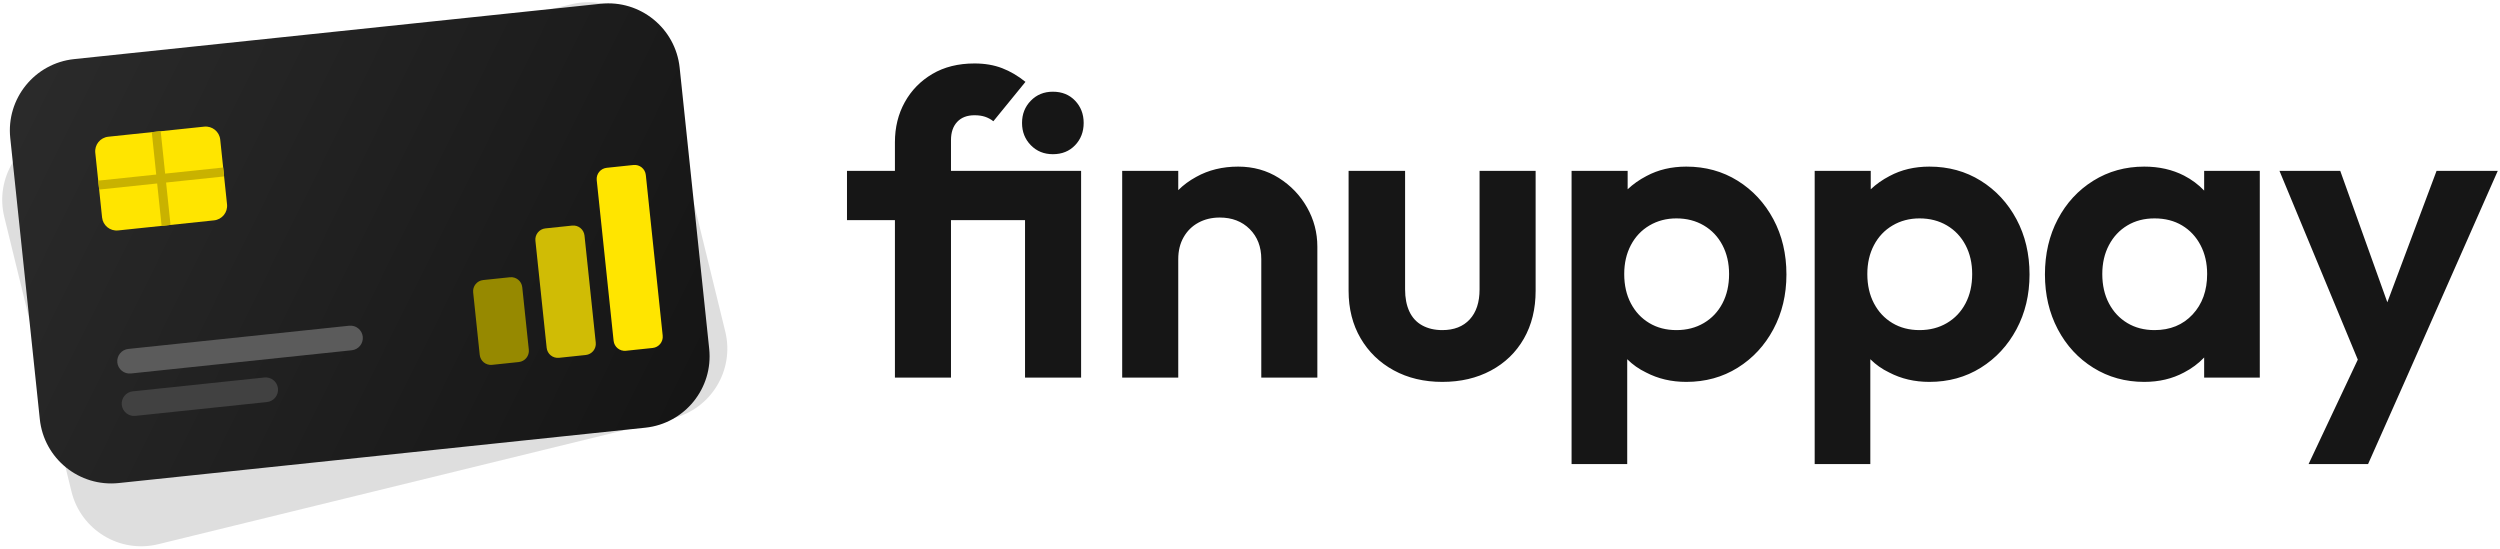
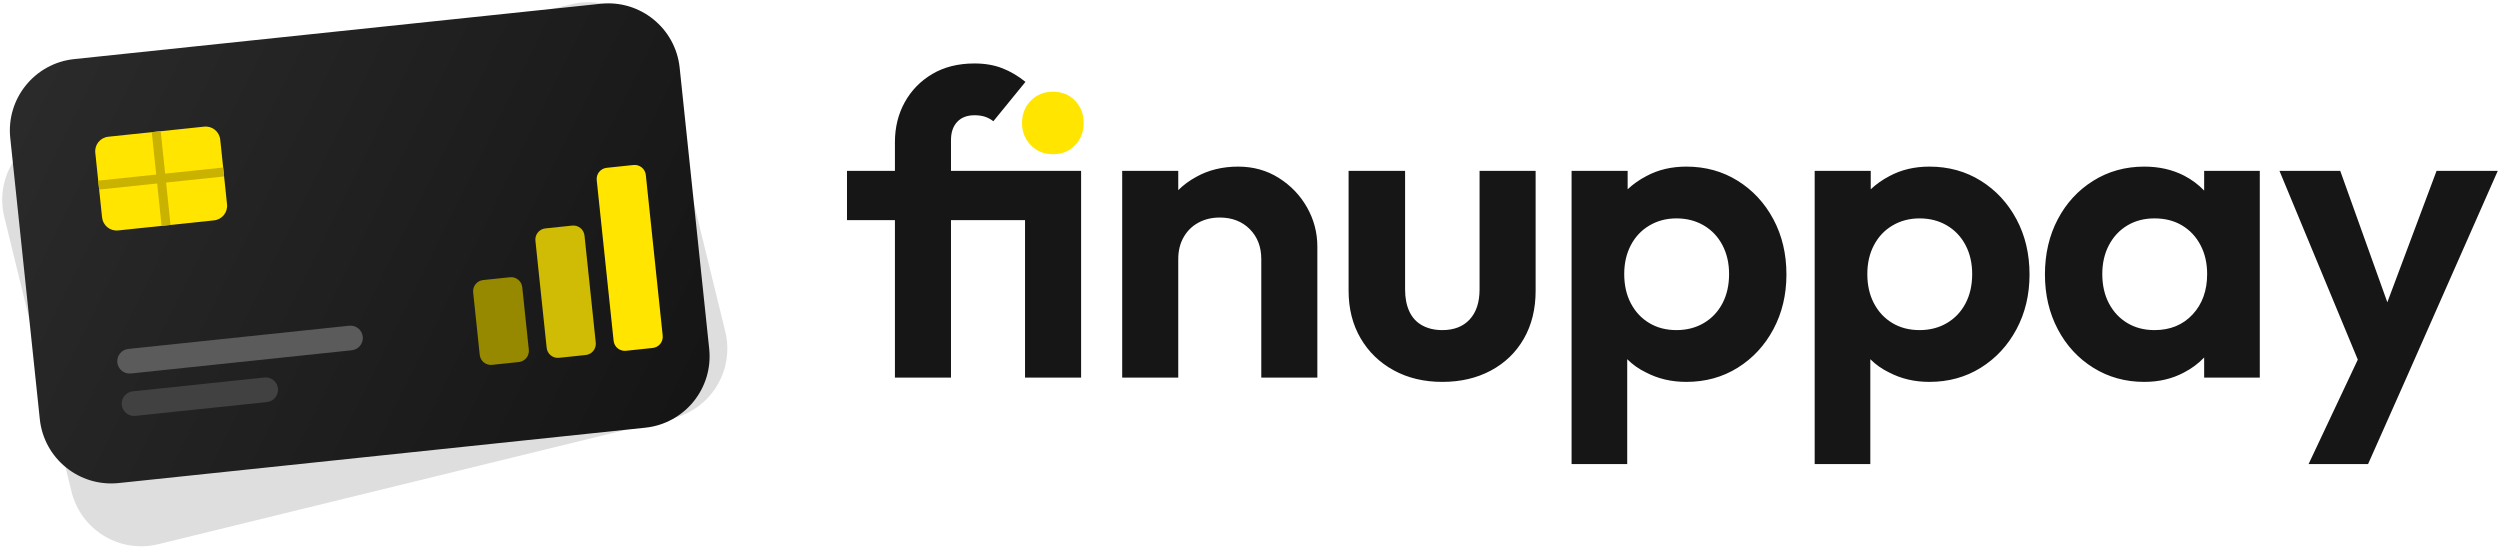
<svg xmlns="http://www.w3.org/2000/svg" viewBox="14.83 12.53 2228.56 488.94" width="2228.56" height="488.94" role="img" aria-label="finuppay">
  <defs>
    <linearGradient id="finuppay-card-for-light-bg" x1="0" y1="0" x2="600" y2="380" gradientUnits="userSpaceOnUse">
      <stop offset="0" stop-color="#2B2B2B" />
      <stop offset="1" stop-color="#141414" />
    </linearGradient>
  </defs>
  <g transform="translate(340.0 257.0) rotate(-13.75) translate(-300.0 -190.0)">
    <rect width="600" height="380" rx="64" fill="#000000" fill-opacity="0.13" />
  </g>
  <g transform="translate(335.5 229.5) rotate(-6.0) translate(-300.0 -190.0)">
    <rect width="600" height="380" rx="64" fill="url(#finuppay-card-for-light-bg)" />
    <rect x="74" y="72" width="112" height="84" rx="13" fill="#FFE500" />
    <path d="M130 72V156M74 114H186" stroke="#C9B200" stroke-width="8" />
    <rect x="396" y="234" width="44" height="76" rx="10" fill="#968900" />
    <rect x="456" y="194" width="44" height="116" rx="10" fill="#D0BC05" />
    <rect x="516" y="146" width="44" height="164" rx="10" fill="#FFE500" />
    <rect x="74" y="262" width="220" height="22" rx="11" fill="#5B5B5B" />
    <rect x="74" y="300" width="140" height="22" rx="11" fill="#414141" />
  </g>
-   <path transform="translate(766.04 349.14) scale(0.381523)" d="M122 0V-368H10V-483H122V-550Q122 -602 145.0 -643.5Q168 -685 209.5 -709.5Q251 -734 308 -734Q344 -734 372.5 -723.0Q401 -712 427 -691L352 -599Q343 -606 332.5 -609.5Q322 -613 308 -613Q282 -613 267.5 -597.5Q253 -582 253 -555V-483H557V0H426V-368H253V0ZM491 -522Q460 -522 439.5 -543.0Q419 -564 419.0 -595.0Q419 -626 439.5 -647.0Q460 -668 491 -668Q523 -668 543.0 -647.0Q563 -626 563.0 -595.0Q563 -564 543.0 -543.0Q523 -522 491 -522ZM978.0 0V-277Q978.0 -320 951.0 -347.0Q924.0 -374 881.0 -374Q853.0 -374 831.0 -362.0Q809.0 -350 796.5 -328.0Q784.0 -306 784.0 -277V0H653.0V-483H784.0V-438Q802.0 -456 826.0 -469Q869.0 -493 924.0 -493Q977.0 -493 1019.0 -466.5Q1061.0 -440 1085.0 -397.5Q1109.0 -355 1109.0 -306V0ZM1401.0 10Q1337.0 10 1287.5 -17.0Q1238.0 -44 1210.0 -92.0Q1182.0 -140 1182.0 -203V-483H1314.0V-206Q1314.0 -176 1324.0 -154.5Q1334.0 -133 1354.0 -122.0Q1374.0 -111 1401.0 -111Q1442.0 -111 1465.0 -136.0Q1488.0 -161 1488.0 -206V-483H1619.0V-203Q1619.0 -139 1591.5 -91.0Q1564.0 -43 1514.5 -16.5Q1465.0 10 1401.0 10ZM1971.0 10Q1919.0 10 1877.0 -12Q1852.0 -24 1833.0 -43V202H1703.0V-483H1834.0V-440Q1853.0 -458 1878.0 -471Q1919.0 -493 1971.0 -493Q2038.0 -493 2091.0 -460.0Q2144.0 -427 2174.5 -370.0Q2205.0 -313 2205.0 -241Q2205.0 -170 2174.5 -113.0Q2144.0 -56 2091.0 -23.0Q2038.0 10 1971.0 10ZM1948.0 -111Q1984.0 -111 2012.0 -127.5Q2040.0 -144 2055.5 -173.5Q2071.0 -203 2071.0 -242Q2071.0 -280 2055.5 -309.5Q2040.0 -339 2012.0 -355.5Q1984.0 -372 1948.0 -372Q1913.0 -372 1885.0 -355.5Q1857.0 -339 1841.5 -309.5Q1826.0 -280 1826.0 -242Q1826.0 -203 1841.5 -173.5Q1857.0 -144 1884.5 -127.5Q1912.0 -111 1948.0 -111ZM2539.0 10Q2487.0 10 2445.0 -12Q2420.0 -24 2401.0 -43V202H2271.0V-483H2402.0V-440Q2421.0 -458 2446.0 -471Q2487.0 -493 2539.0 -493Q2606.0 -493 2659.0 -460.0Q2712.0 -427 2742.5 -370.0Q2773.0 -313 2773.0 -241Q2773.0 -170 2742.5 -113.0Q2712.0 -56 2659.0 -23.0Q2606.0 10 2539.0 10ZM2516.0 -111Q2552.0 -111 2580.0 -127.5Q2608.0 -144 2623.5 -173.5Q2639.0 -203 2639.0 -242Q2639.0 -280 2623.5 -309.5Q2608.0 -339 2580.0 -355.5Q2552.0 -372 2516.0 -372Q2481.0 -372 2453.0 -355.5Q2425.0 -339 2409.5 -309.5Q2394.0 -280 2394.0 -242Q2394.0 -203 2409.5 -173.5Q2425.0 -144 2452.5 -127.5Q2480.0 -111 2516.0 -111ZM3041.0 10Q2975.0 10 2922.0 -23.0Q2869.0 -56 2839.0 -113.0Q2809.0 -170 2809.0 -241Q2809.0 -313 2839.0 -370.0Q2869.0 -427 2922.0 -460.0Q2975.0 -493 3041.0 -493Q3093.0 -493 3134.0 -472Q3161.0 -458 3181.0 -437V-483H3311.0V0H3181.0V-47Q3161.0 -26 3134.0 -12Q3093.0 10 3041.0 10ZM3065.0 -111Q3120.0 -111 3154.0 -147.5Q3188.0 -184 3188.0 -242Q3188.0 -280 3172.5 -309.5Q3157.0 -339 3129.5 -355.5Q3102.0 -372 3065.0 -372Q3029.0 -372 3001.5 -355.5Q2974.0 -339 2958.5 -309.5Q2943.0 -280 2943.0 -242Q2943.0 -203 2958.5 -173.5Q2974.0 -144 3001.5 -127.5Q3029.0 -111 3065.0 -111ZM3425.0 202 3540.0 -42 3357.0 -483H3499.0L3609.0 -176L3724.0 -483H3867.0L3652.0 4L3564.0 202Z" fill="#161616" />
+   <g transform="translate(766.04 349.14) scale(0.381523)">
+     <path d="M122 0V-368H10V-483H122V-550Q122 -602 145.0 -643.5Q168 -685 209.5 -709.5Q251 -734 308 -734Q344 -734 372.5 -723.0Q401 -712 427 -691L352 -599Q343 -606 332.5 -609.5Q322 -613 308 -613Q282 -613 267.5 -597.5Q253 -582 253 -555V-483H557V0H426V-368H253V0ZM978.0 0V-277Q978.0 -320 951.0 -347.0Q924.0 -374 881.0 -374Q853.0 -374 831.0 -362.0Q809.0 -350 796.5 -328.0Q784.0 -306 784.0 -277V0H653.0V-483H784.0V-438Q802.0 -456 826.0 -469Q869.0 -493 924.0 -493Q977.0 -493 1019.0 -466.5Q1061.0 -440 1085.0 -397.5Q1109.0 -355 1109.0 -306V0ZM1401.0 10Q1337.0 10 1287.5 -17.0Q1238.0 -44 1210.0 -92.0Q1182.0 -140 1182.0 -203V-483H1314.0V-206Q1314.0 -176 1324.0 -154.5Q1334.0 -133 1354.0 -122.0Q1374.0 -111 1401.0 -111Q1442.0 -111 1465.0 -136.0Q1488.0 -161 1488.0 -206V-483H1619.0V-203Q1619.0 -139 1591.5 -91.0Q1564.0 -43 1514.5 -16.5Q1465.0 10 1401.0 10ZM1971.0 10Q1919.0 10 1877.0 -12Q1852.0 -24 1833.0 -43V202H1703.0V-483H1834.0V-440Q1853.0 -458 1878.0 -471Q1919.0 -493 1971.0 -493Q2038.0 -493 2091.0 -460.0Q2144.0 -427 2174.5 -370.0Q2205.0 -313 2205.0 -241Q2205.0 -170 2174.5 -113.0Q2144.0 -56 2091.0 -23.0Q2038.0 10 1971.0 10ZM1948.0 -111Q1984.0 -111 2012.0 -127.5Q2040.0 -144 2055.5 -173.5Q2071.0 -203 2071.0 -242Q2071.0 -280 2055.5 -309.5Q2040.0 -339 2012.0 -355.5Q1984.0 -372 1948.0 -372Q1913.0 -372 1885.0 -355.5Q1857.0 -339 1841.5 -309.5Q1826.0 -280 1826.0 -242Q1826.0 -203 1841.5 -173.5Q1857.0 -144 1884.5 -127.5Q1912.0 -111 1948.0 -111ZM2539.0 10Q2487.0 10 2445.0 -12Q2420.0 -24 2401.0 -43V202H2271.0V-483H2402.0V-440Q2421.0 -458 2446.0 -471Q2487.0 -493 2539.0 -493Q2606.0 -493 2659.0 -460.0Q2712.0 -427 2742.5 -370.0Q2773.0 -313 2773.0 -241Q2773.0 -170 2742.5 -113.0Q2712.0 -56 2659.0 -23.0Q2606.0 10 2539.0 10ZM2516.0 -111Q2552.0 -111 2580.0 -127.5Q2608.0 -144 2623.5 -173.5Q2639.0 -203 2639.0 -242Q2639.0 -280 2623.5 -309.5Q2608.0 -339 2580.0 -355.5Q2552.0 -372 2516.0 -372Q2481.0 -372 2453.0 -355.5Q2425.0 -339 2409.5 -309.5Q2394.0 -280 2394.0 -242Q2394.0 -203 2409.5 -173.5Q2425.0 -144 2452.5 -127.5Q2480.0 -111 2516.0 -111ZM3041.0 10Q2975.0 10 2922.0 -23.0Q2869.0 -56 2839.0 -113.0Q2809.0 -170 2809.0 -241Q2809.0 -313 2839.0 -370.0Q2869.0 -427 2922.0 -460.0Q2975.0 -493 3041.0 -493Q3093.0 -493 3134.0 -472Q3161.0 -458 3181.0 -437V-483H3311.0V0H3181.0V-47Q3161.0 -26 3134.0 -12Q3093.0 10 3041.0 10ZM3065.0 -111Q3120.0 -111 3154.0 -147.5Q3188.0 -184 3188.0 -242Q3188.0 -280 3172.5 -309.5Q3157.0 -339 3129.5 -355.5Q3102.0 -372 3065.0 -372Q3029.0 -372 3001.5 -355.5Q2974.0 -339 2958.5 -309.5Q2943.0 -280 2943.0 -242Q2943.0 -203 2958.5 -173.5Q2974.0 -144 3001.5 -127.5Q3029.0 -111 3065.0 -111ZM3425.0 202 3540.0 -42 3357.0 -483H3499.0L3609.0 -176L3724.0 -483H3867.0L3652.0 4L3564.0 202Z" fill="#161616" />
+     <path d="M491 -522Q460 -522 439.5 -543.0Q419 -564 419.0 -595.0Q419 -626 439.5 -647.0Q460 -668 491 -668Q523 -668 543.0 -647.0Q563 -626 563.0 -595.0Q563 -564 543.0 -543.0Q523 -522 491 -522Z" fill="#FFE500" />
+   </g>
</svg>
